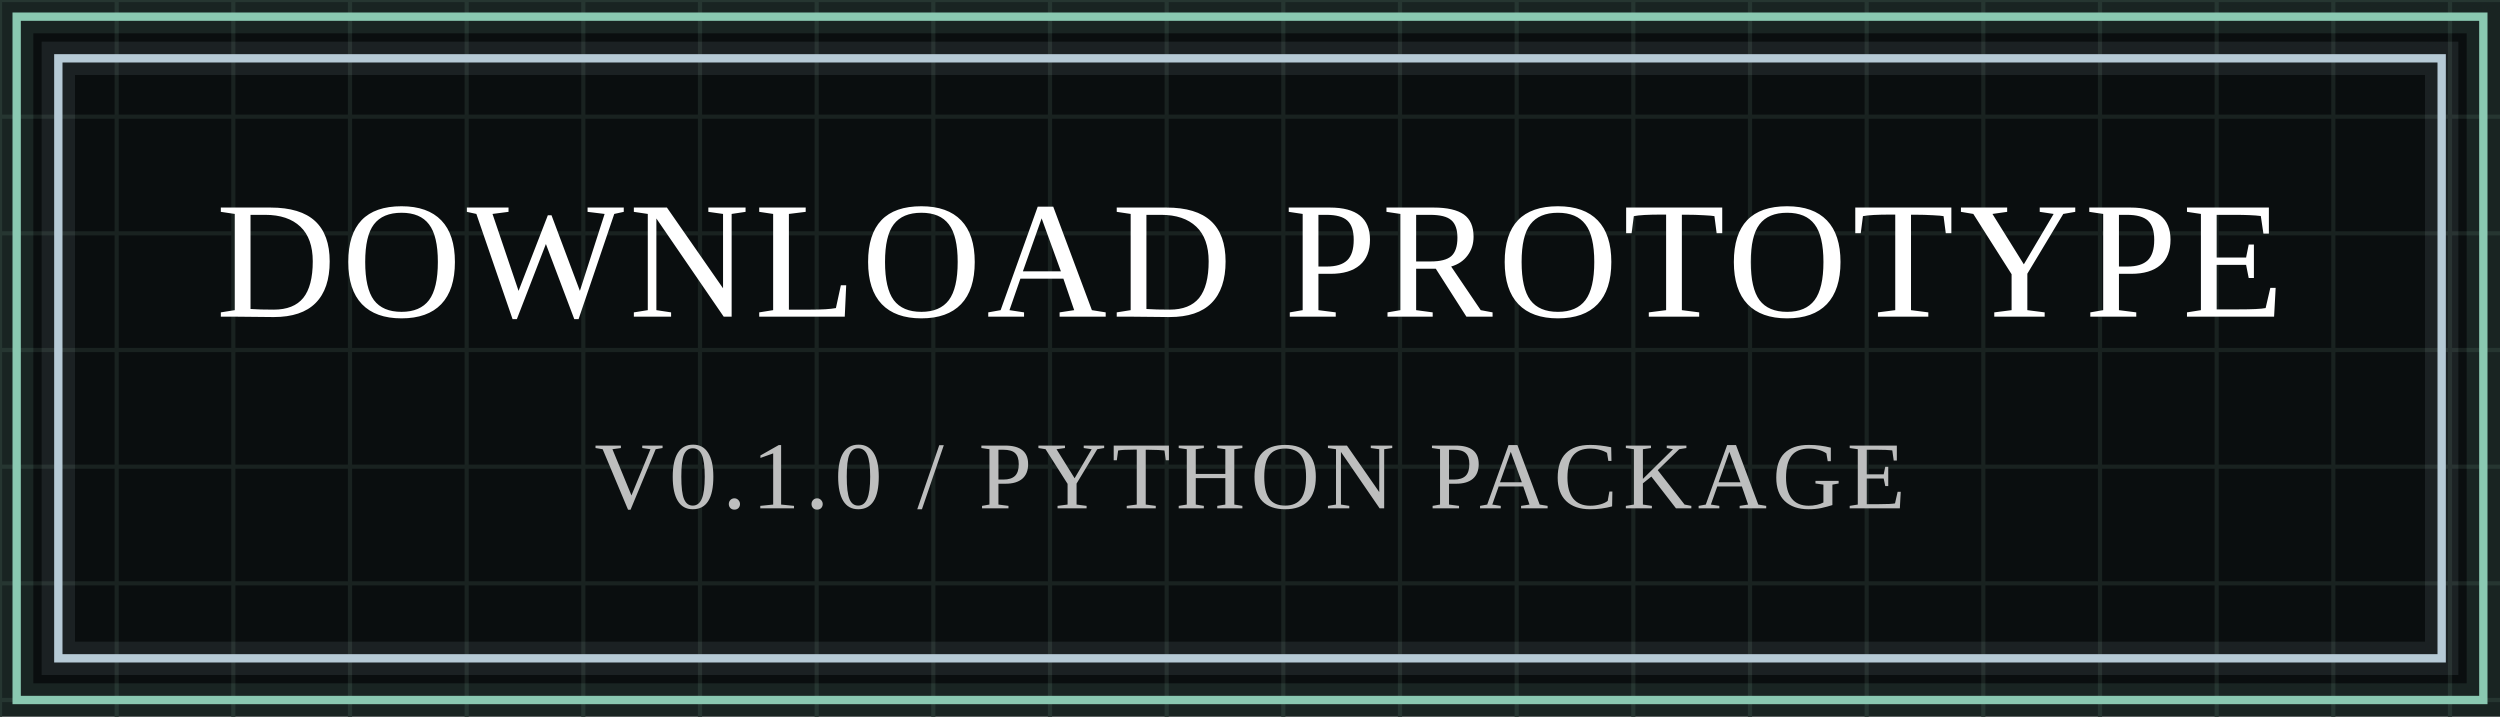
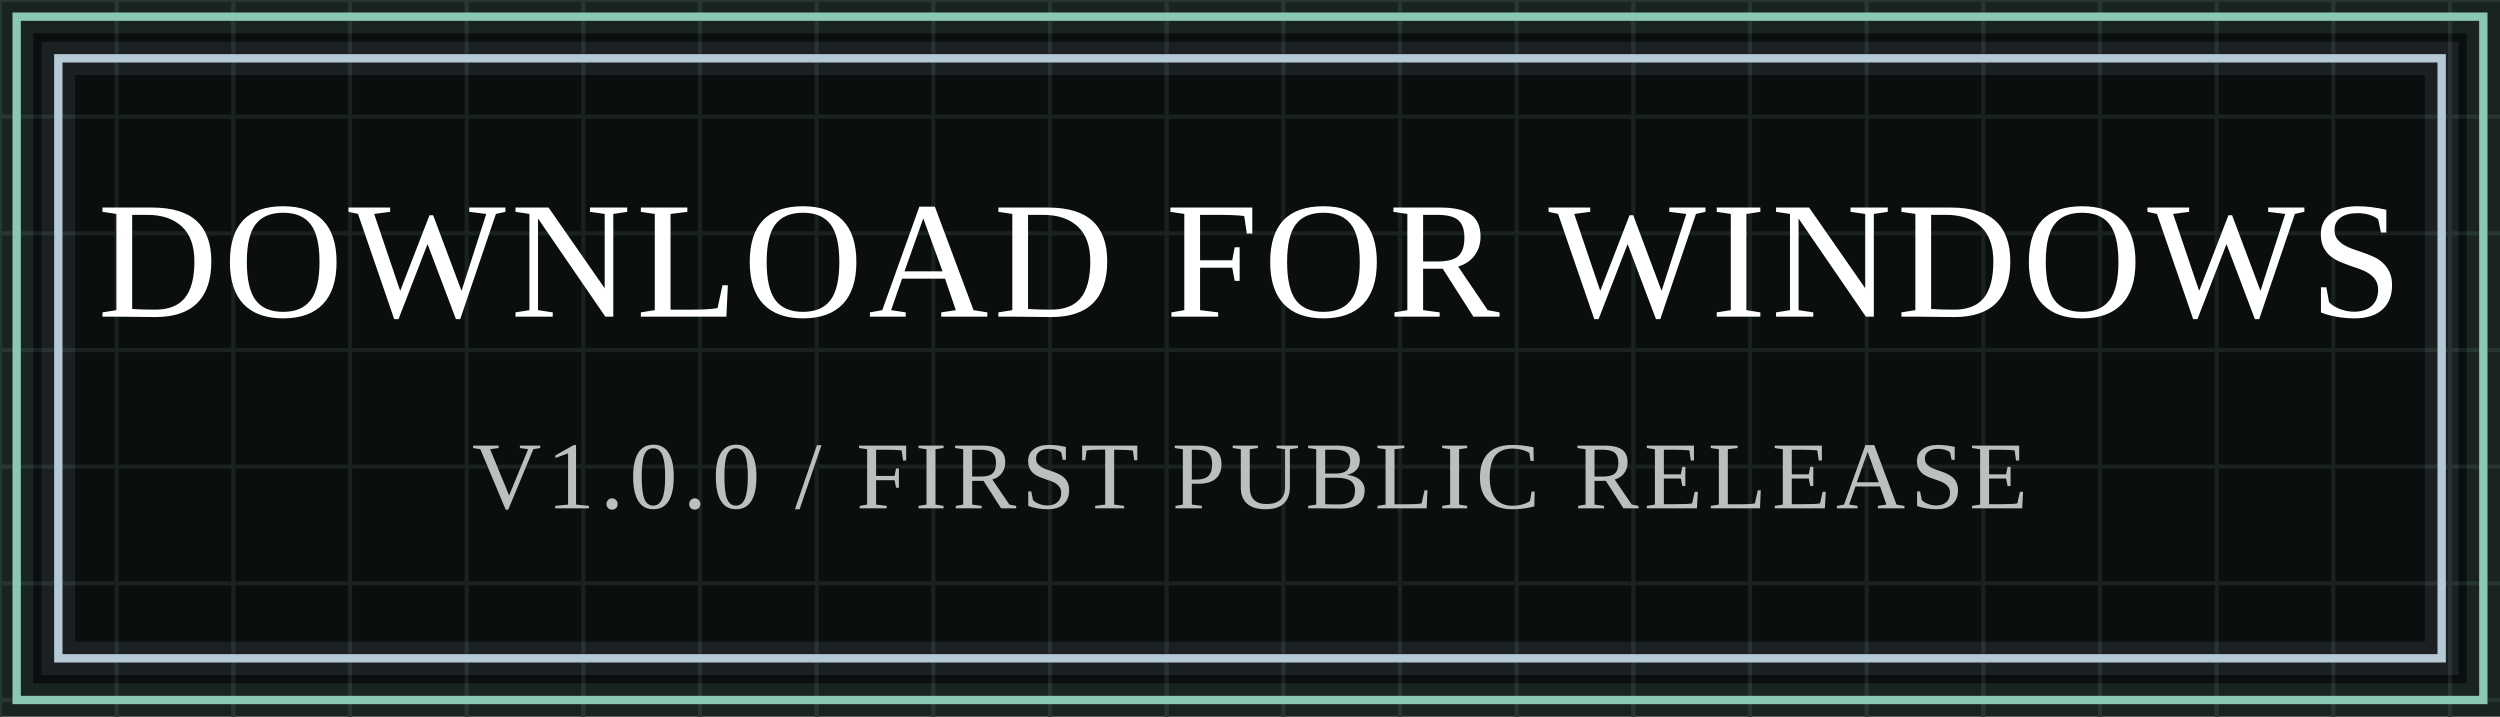
<svg xmlns="http://www.w3.org/2000/svg" width="300" height="86" viewBox="0 0 300 86">
  <rect width="300" height="86" fill="#0A0E0F" />
  <path d="M0 0v86M14 0v86M28 0v86M42 0v86M56 0v86M70 0v86M84 0v86M98 0v86M112 0v86M126 0v86M140 0v86M154 0v86M168 0v86M182 0v86M196 0v86M210 0v86M224 0v86M238 0v86M252 0v86M266 0v86M280 0v86M294 0v86M0 0h300M0 14h300M0 28h300M0 42h300M0 56h300M0 70h300M0 84h300" fill="none" stroke="#192220" stroke-width=".5" />
  <g fill="none" stroke="#8AC8B1">
    <rect x="2" y="2" width="296" height="82" stroke-width="4" stroke-opacity=".12" />
    <rect x="2" y="2" width="296" height="82" stroke-width="1" />
  </g>
  <g fill="none" stroke="#B6CAD6">
    <rect x="7" y="7" width="286" height="72" stroke-width="4" stroke-opacity=".10" />
    <rect x="7" y="7" width="286" height="72" stroke-width="1" />
  </g>
  <g text-anchor="middle" font-family="Times New Roman" font-weight="400">
-     <text x="150" y="38" font-size="20" letter-spacing=".6" fill="#FFFFFF">DOWNLOAD PROTOTYPE</text>
-     <text x="150" y="61" font-size="11.5" letter-spacing=".65" fill="#BDBEBE">V0.1.0 / PYTHON PACKAGE</text>
+     <text x="150" y="38" font-size="20" letter-spacing=".6" fill="#FFFFFF">DOWNLOAD FOR WINDOWS</text>
+     <text x="150" y="61" font-size="11.5" letter-spacing=".65" fill="#BDBEBE">V1.0.0 / FIRST PUBLIC RELEASE</text>
  </g>
</svg>
